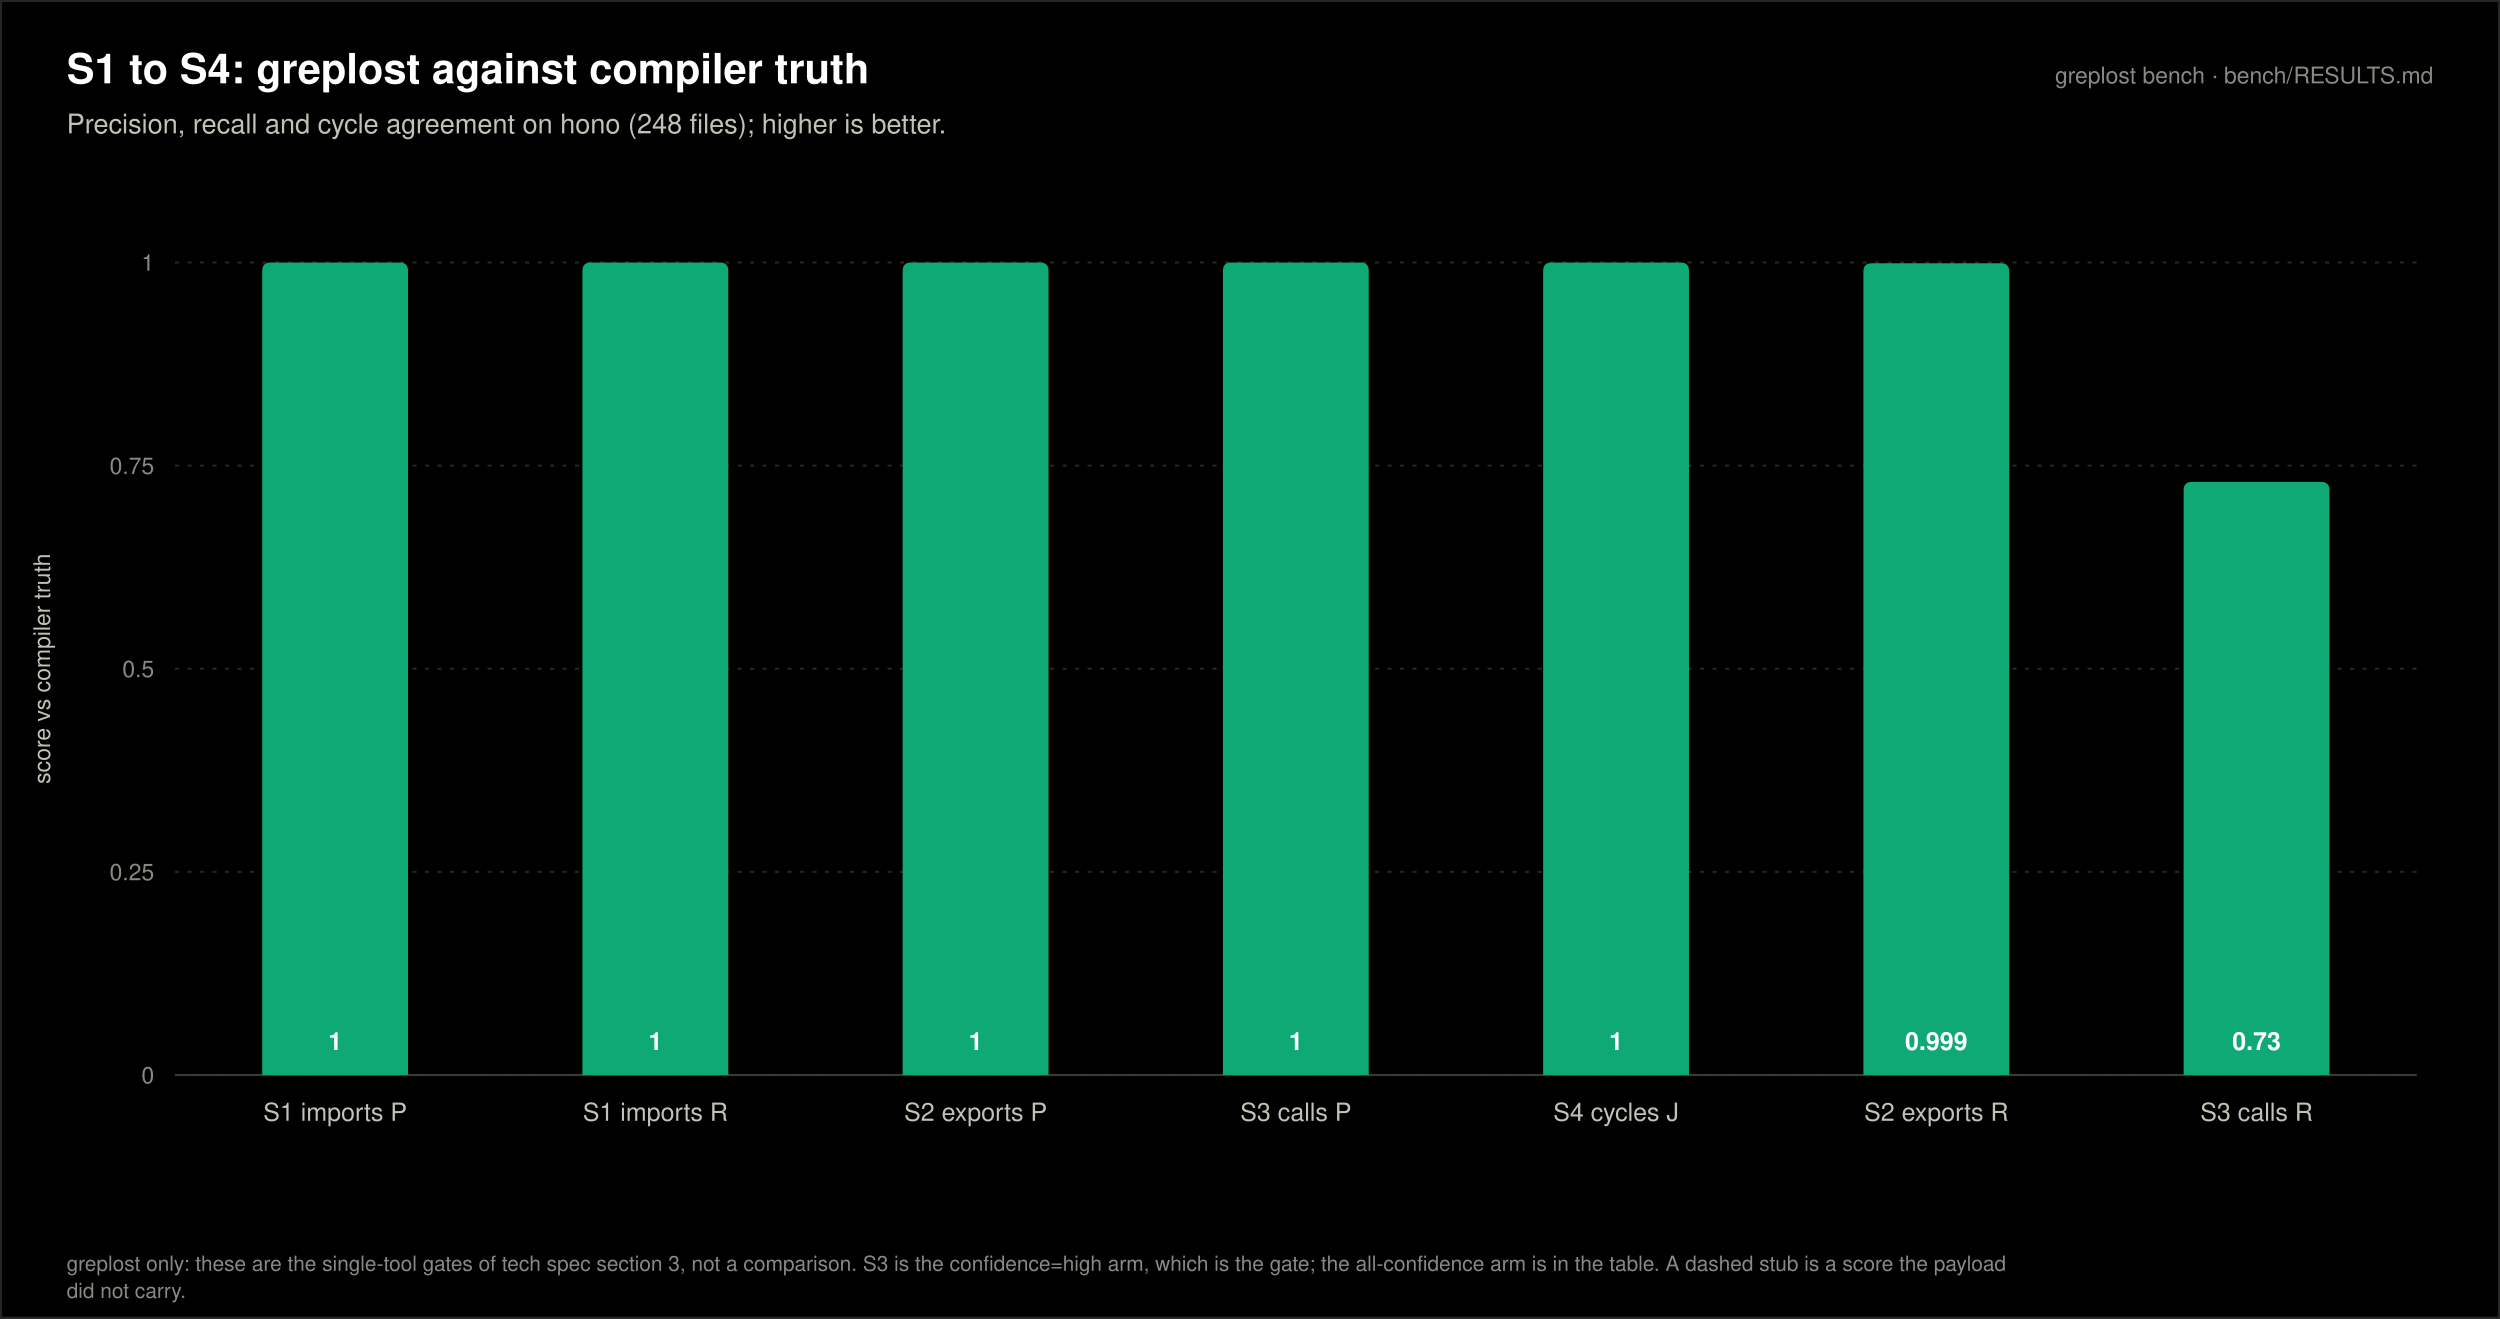
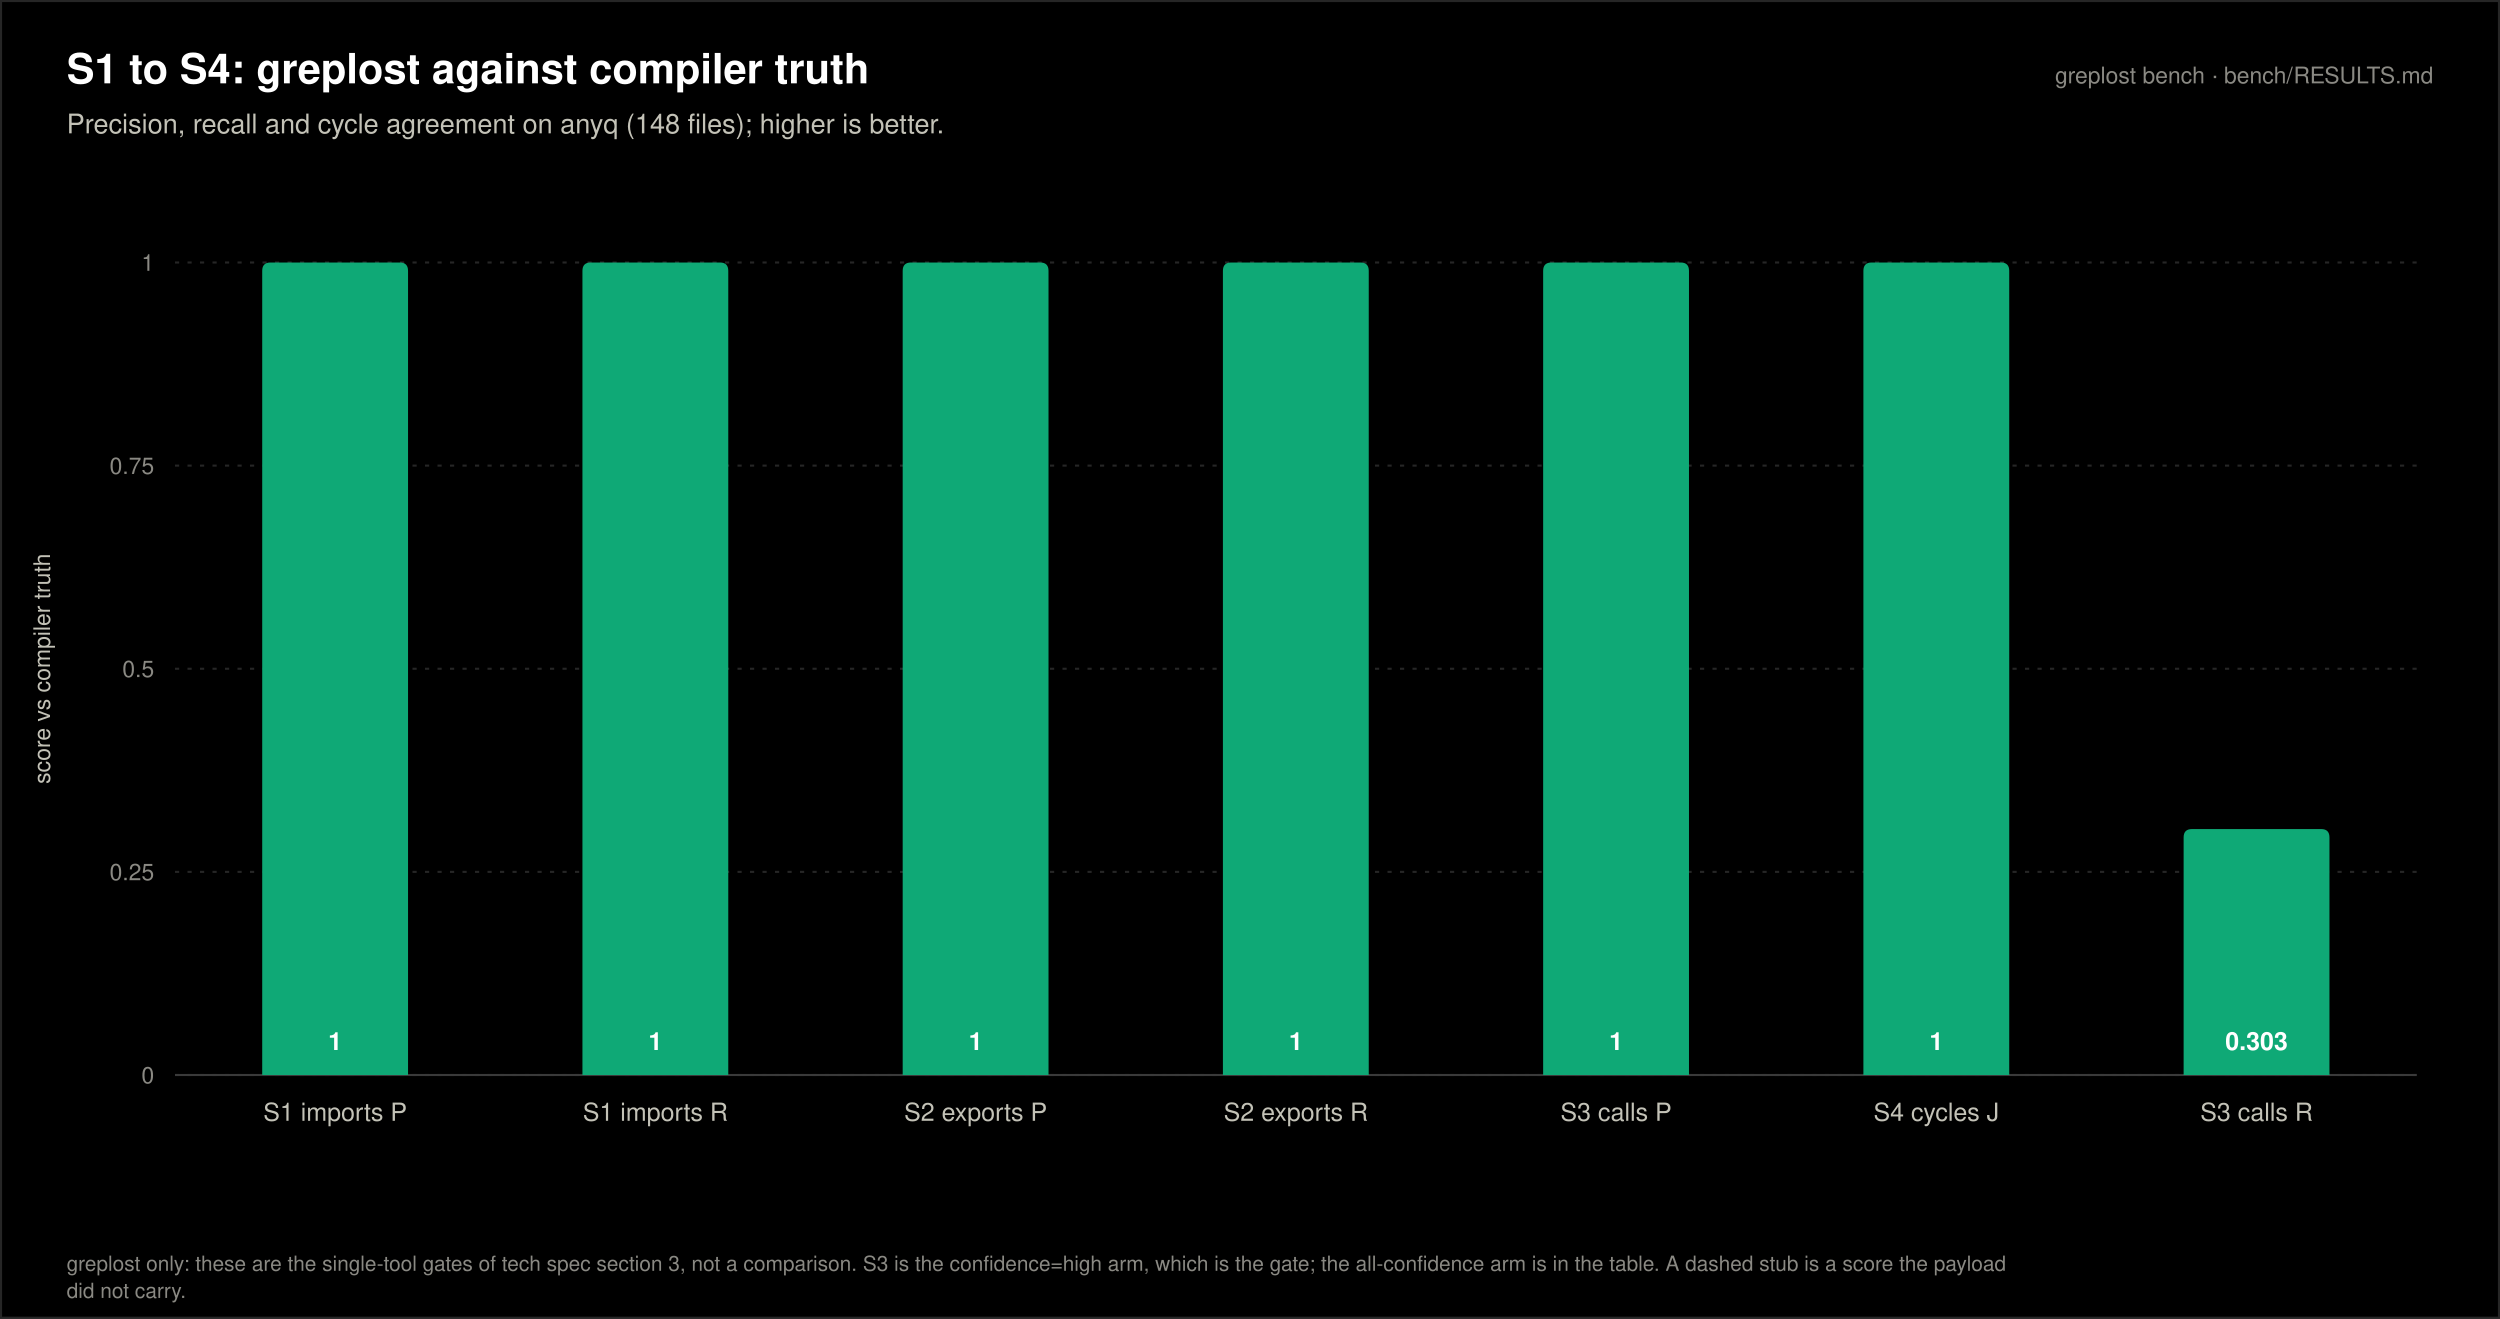
<svg xmlns="http://www.w3.org/2000/svg" width="1200" height="633" viewBox="0 0 1200 633" font-family="system-ui, -apple-system, Segoe UI, Helvetica, Arial, sans-serif" font-size="12">
  <rect x="0" y="0" width="1200" height="633" fill="#000000" />
  <rect x="0.5" y="0.5" width="1199" height="632" fill="none" stroke="#262626" />
  <text x="32" y="40" font-size="20" font-weight="600" fill="#FFFFFF">S1 to S4: greplost against compiler truth</text>
  <text x="1168" y="40" font-size="11" fill="#8A8983" text-anchor="end">greplost bench · bench/RESULTS.md</text>
-   <text x="32" y="64" font-size="13" fill="#C3C2B7">Precision, recall and cycle agreement on hono (248 files); higher is better.</text>
+   <text x="32" y="64" font-size="13" fill="#C3C2B7">Precision, recall and cycle agreement on anyq (148 files); higher is better.</text>
  <line x1="84" y1="516" x2="1160" y2="516" stroke="#262626" stroke-dasharray="2 4" />
  <text x="74" y="520" fill="#8A8983" font-size="11" text-anchor="end">0</text>
  <line x1="84" y1="418.5" x2="1160" y2="418.5" stroke="#262626" stroke-dasharray="2 4" />
  <text x="74" y="422.5" fill="#8A8983" font-size="11" text-anchor="end">0.25</text>
  <line x1="84" y1="321" x2="1160" y2="321" stroke="#262626" stroke-dasharray="2 4" />
  <text x="74" y="325" fill="#8A8983" font-size="11" text-anchor="end">0.5</text>
  <line x1="84" y1="223.5" x2="1160" y2="223.5" stroke="#262626" stroke-dasharray="2 4" />
  <text x="74" y="227.5" fill="#8A8983" font-size="11" text-anchor="end">0.75</text>
  <line x1="84" y1="126" x2="1160" y2="126" stroke="#262626" stroke-dasharray="2 4" />
  <text x="74" y="130" fill="#8A8983" font-size="11" text-anchor="end">1</text>
  <line x1="84" y1="516" x2="1160" y2="516" stroke="#3A3A3A" />
  <text x="24" y="321" fill="#C3C2B7" font-size="11" text-anchor="middle" transform="rotate(-90 24 321)">score vs compiler truth</text>
  <text x="32" y="610" fill="#8A8983" font-size="10">greplost only: these are the single-tool gates of tech spec section 3, not a comparison. S3 is the confidence=high arm, which is the gate; the all-confidence arm is in the table. A dashed stub is a score the payload</text>
  <text x="32" y="623" fill="#8A8983" font-size="10">did not carry.</text>
  <path d="M 125.86 516 L 125.86 130 Q 125.86 126 129.86 126 L 191.86 126 Q 195.86 126 195.86 130 L 195.86 516 Z" fill="#0fa976" />
  <text x="160.86" y="504" fill="#FFFFFF" font-size="12" font-weight="600" text-anchor="middle">1</text>
  <text x="160.86" y="538" fill="#C3C2B7" font-size="12" text-anchor="middle">S1 imports P</text>
  <path d="M 279.57 516 L 279.57 130 Q 279.57 126 283.57 126 L 345.57 126 Q 349.57 126 349.57 130 L 349.57 516 Z" fill="#0fa976" />
  <text x="314.57" y="504" fill="#FFFFFF" font-size="12" font-weight="600" text-anchor="middle">1</text>
  <text x="314.57" y="538" fill="#C3C2B7" font-size="12" text-anchor="middle">S1 imports R</text>
  <path d="M 433.29 516 L 433.29 130 Q 433.29 126 437.29 126 L 499.29 126 Q 503.29 126 503.29 130 L 503.29 516 Z" fill="#0fa976" />
  <text x="468.29" y="504" fill="#FFFFFF" font-size="12" font-weight="600" text-anchor="middle">1</text>
  <text x="468.29" y="538" fill="#C3C2B7" font-size="12" text-anchor="middle">S2 exports P</text>
  <path d="M 587 516 L 587 130 Q 587 126 591 126 L 653 126 Q 657 126 657 130 L 657 516 Z" fill="#0fa976" />
  <text x="622" y="504" fill="#FFFFFF" font-size="12" font-weight="600" text-anchor="middle">1</text>
-   <text x="622" y="538" fill="#C3C2B7" font-size="12" text-anchor="middle">S3 calls P</text>
+   <text x="622" y="538" fill="#C3C2B7" font-size="12" text-anchor="middle">S2 exports R</text>
  <path d="M 740.71 516 L 740.71 130 Q 740.71 126 744.71 126 L 806.71 126 Q 810.71 126 810.71 130 L 810.71 516 Z" fill="#0fa976" />
  <text x="775.71" y="504" fill="#FFFFFF" font-size="12" font-weight="600" text-anchor="middle">1</text>
-   <text x="775.71" y="538" fill="#C3C2B7" font-size="12" text-anchor="middle">S4 cycles J</text>
-   <path d="M 894.43 516 L 894.43 130.37 Q 894.43 126.37 898.43 126.37 L 960.43 126.37 Q 964.43 126.37 964.43 130.37 L 964.43 516 Z" fill="#0fa976" />
-   <text x="929.43" y="504" fill="#FFFFFF" font-size="12" font-weight="600" text-anchor="middle">0.999</text>
-   <text x="929.43" y="538" fill="#C3C2B7" font-size="12" text-anchor="middle">S2 exports R</text>
-   <path d="M 1048.14 516 L 1048.14 235.31 Q 1048.14 231.31 1052.14 231.31 L 1114.14 231.31 Q 1118.14 231.31 1118.14 235.31 L 1118.14 516 Z" fill="#0fa976" />
-   <text x="1083.14" y="504" fill="#FFFFFF" font-size="12" font-weight="600" text-anchor="middle">0.73</text>
+   <text x="775.71" y="538" fill="#C3C2B7" font-size="12" text-anchor="middle">S3 calls P</text>
+   <path d="M 894.43 516 L 894.43 130 Q 894.43 126 898.43 126 L 960.43 126 Q 964.43 126 964.43 130 L 964.43 516 Z" fill="#0fa976" />
+   <text x="929.43" y="504" fill="#FFFFFF" font-size="12" font-weight="600" text-anchor="middle">1</text>
+   <text x="929.43" y="538" fill="#C3C2B7" font-size="12" text-anchor="middle">S4 cycles J</text>
+   <path d="M 1048.14 516 L 1048.14 401.95 Q 1048.14 397.95 1052.14 397.95 L 1114.14 397.95 Q 1118.14 397.95 1118.14 401.95 L 1118.14 516 Z" fill="#0fa976" />
+   <text x="1083.14" y="504" fill="#FFFFFF" font-size="12" font-weight="600" text-anchor="middle">0.303</text>
  <text x="1083.14" y="538" fill="#C3C2B7" font-size="12" text-anchor="middle">S3 calls R</text>
</svg>
